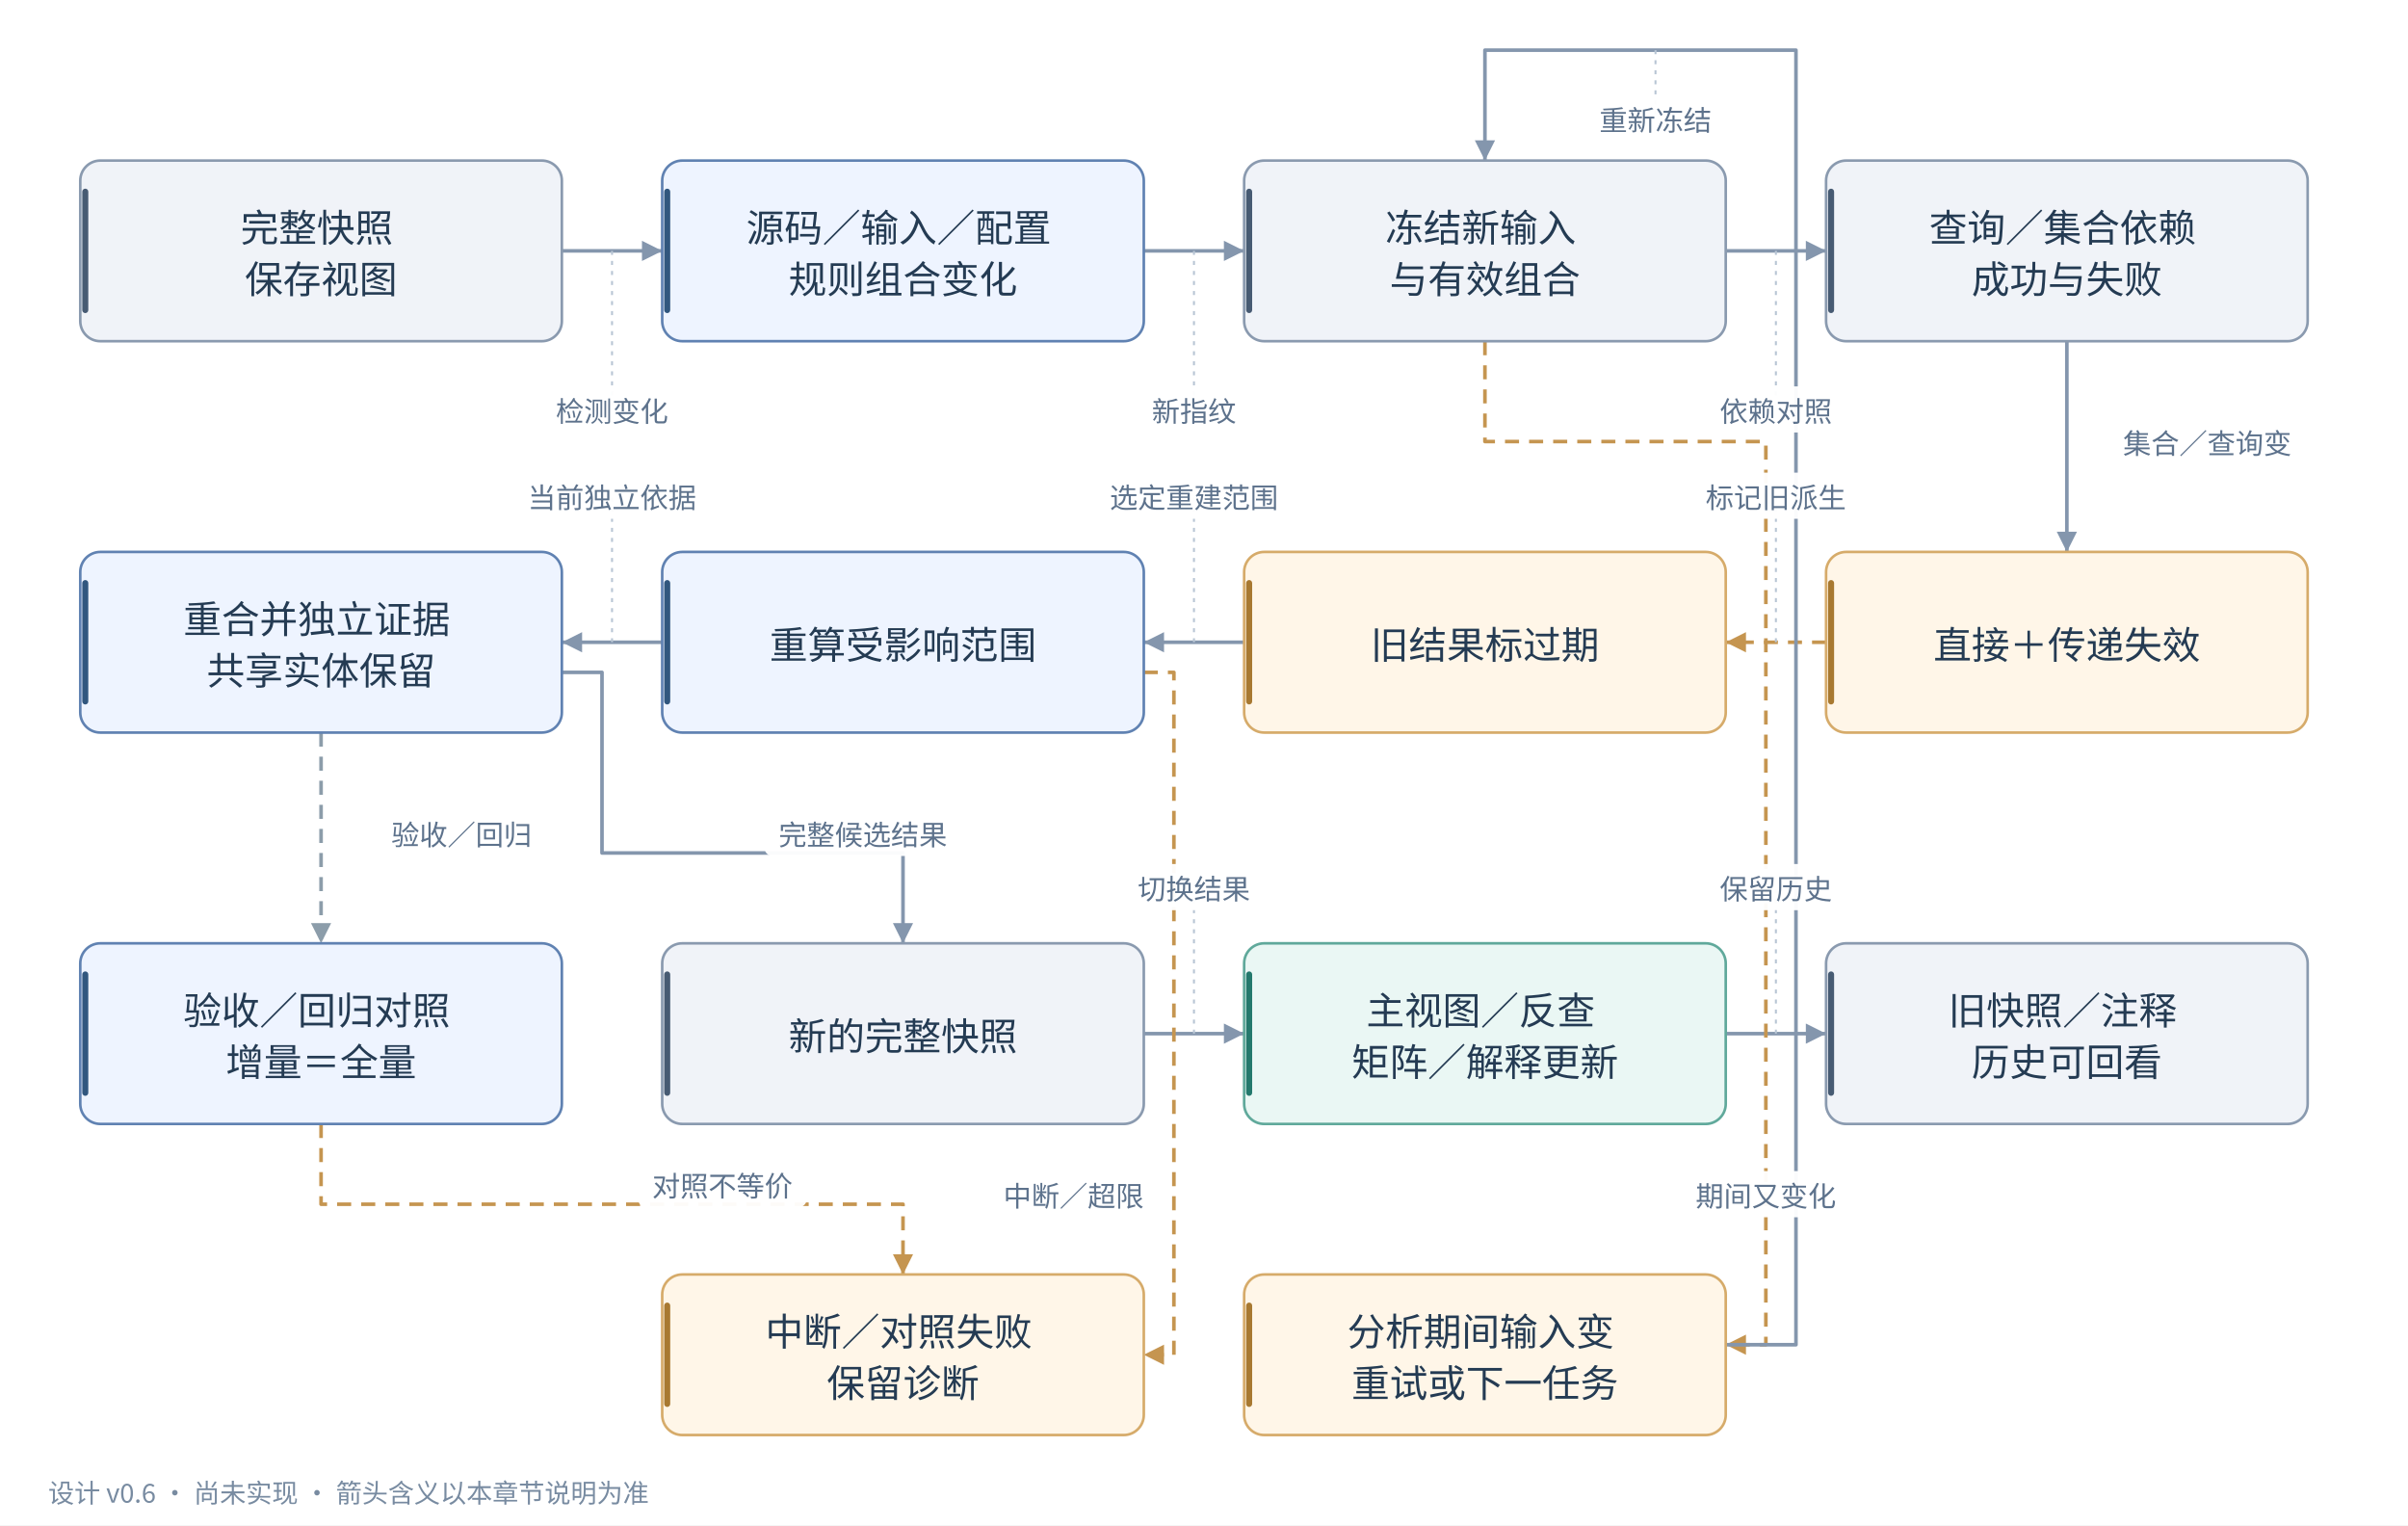
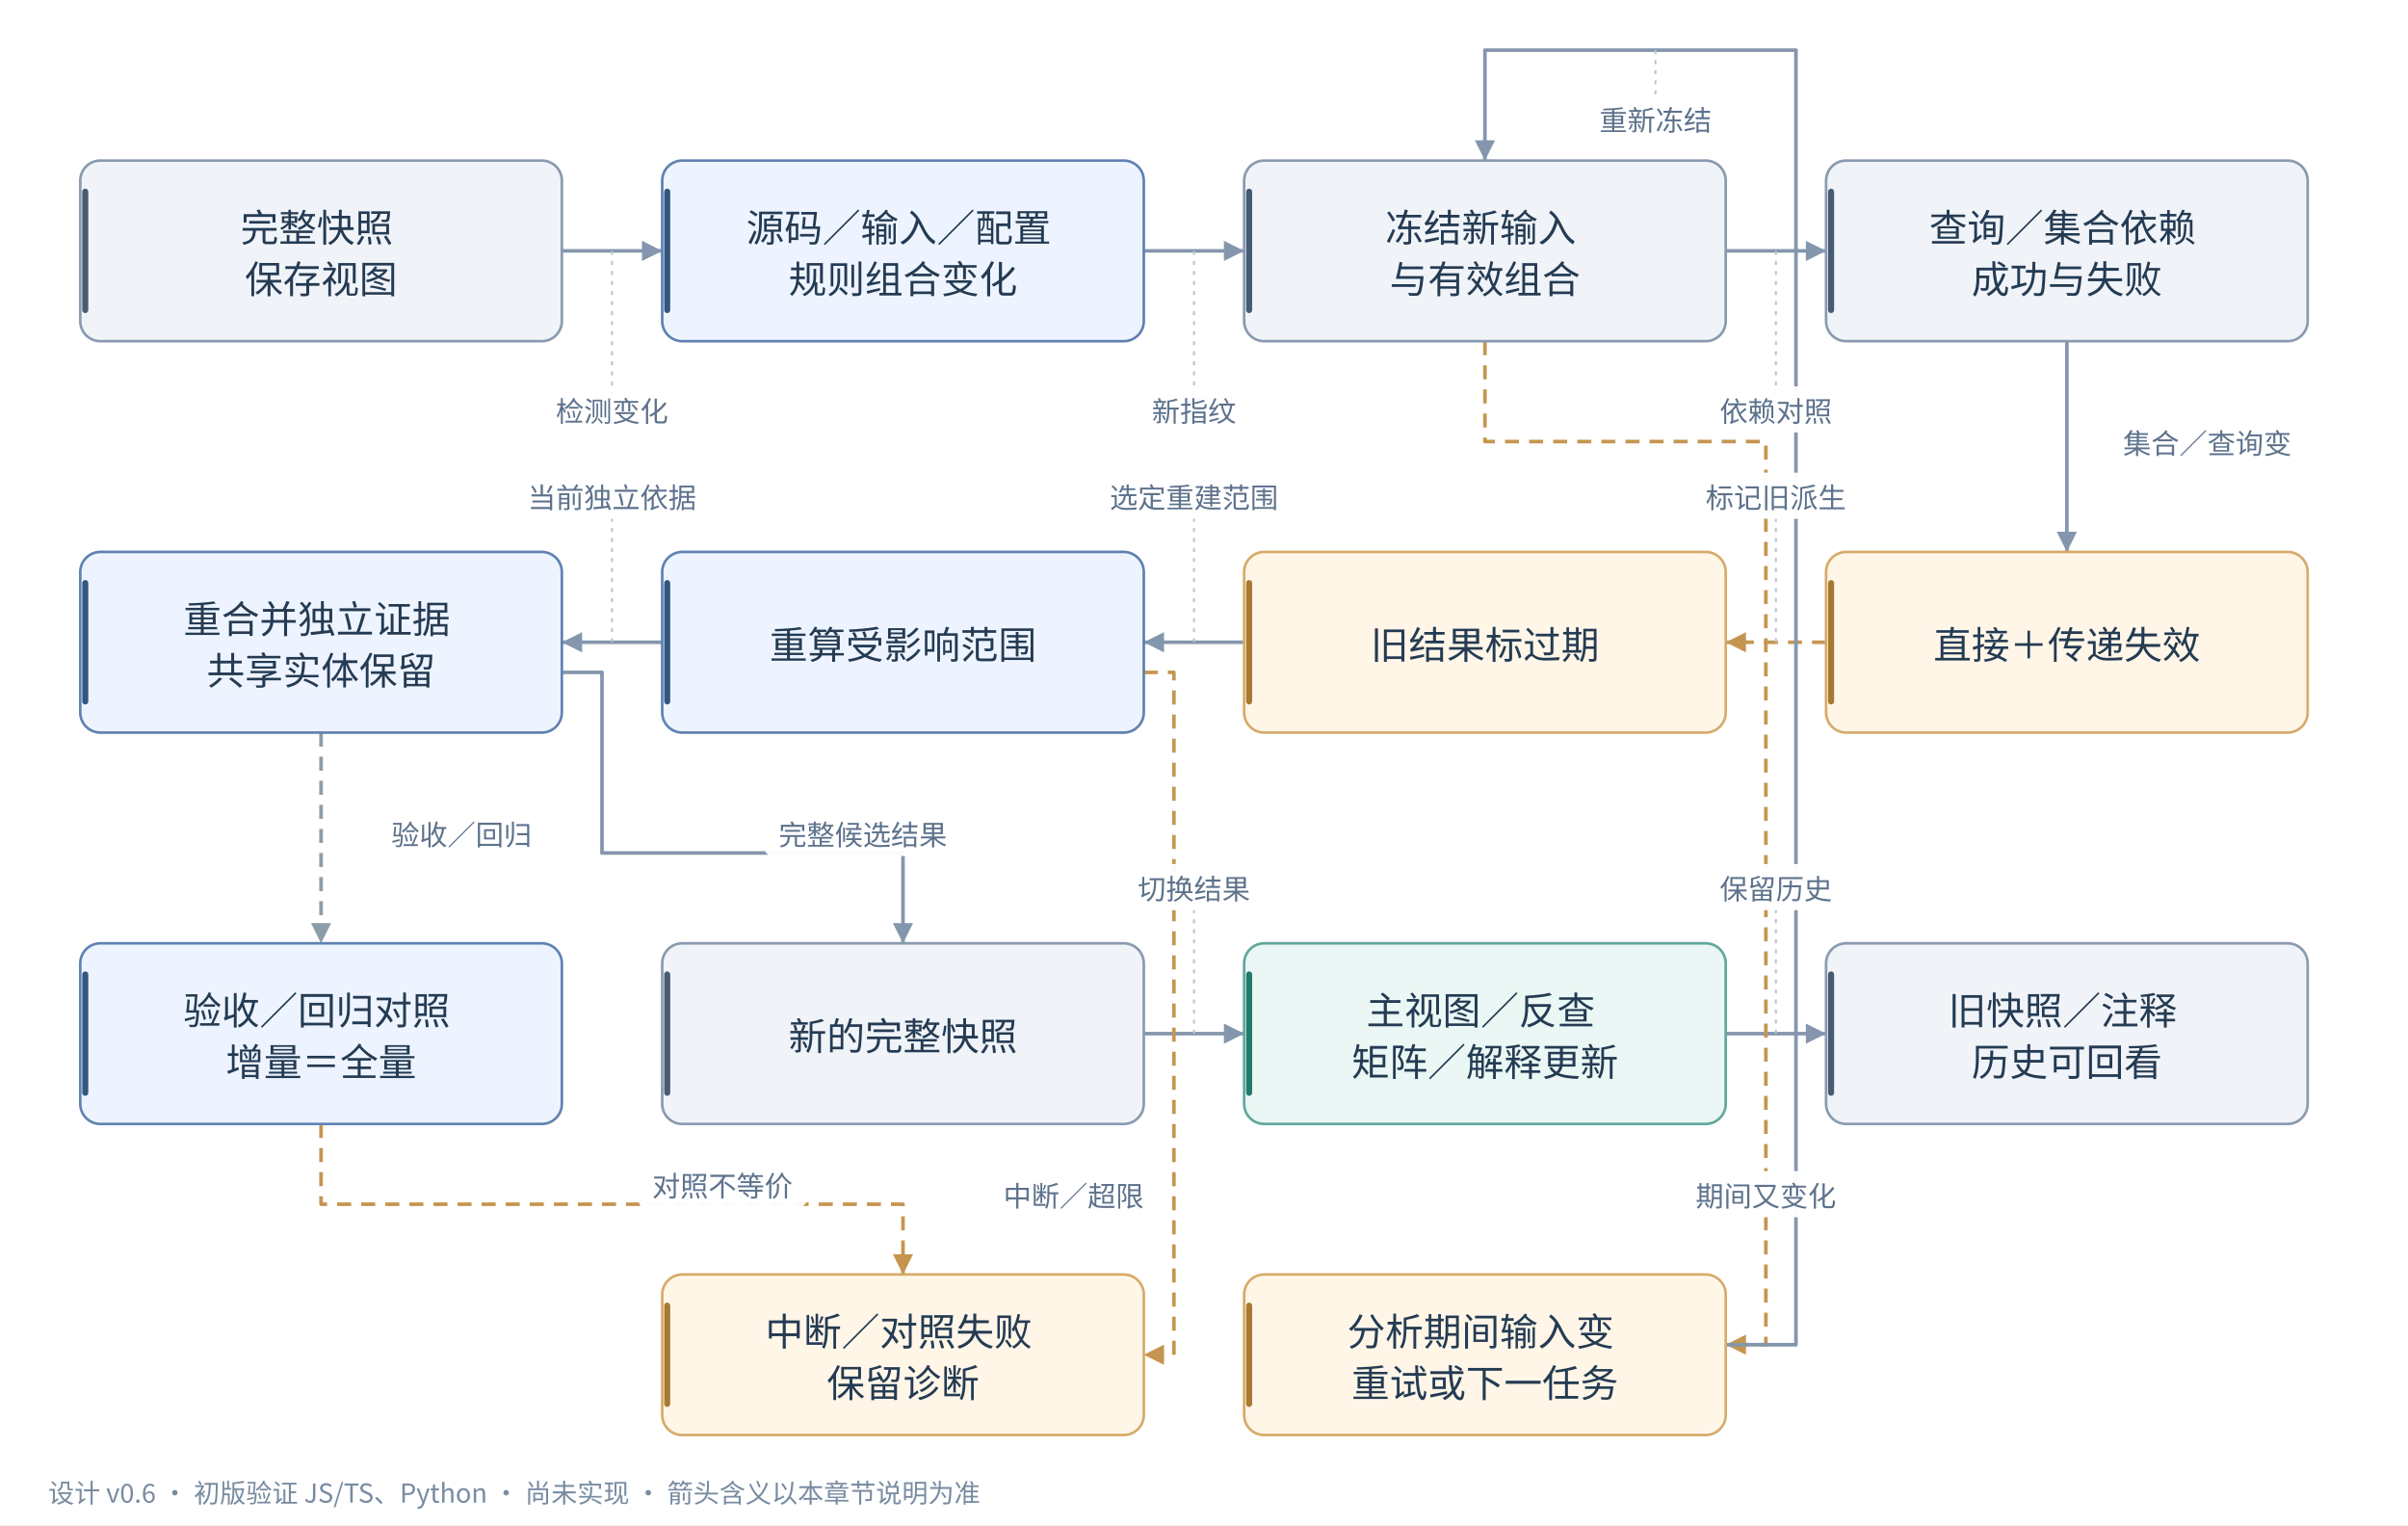
<svg xmlns="http://www.w3.org/2000/svg" viewBox="0 0 1200 760" width="1200" height="760" role="img" aria-labelledby="incremental-title incremental-desc">
  <style>text{font-family:"Microsoft YaHei","PingFang SC","Noto Sans CJK SC",sans-serif} .graph-node{cursor:pointer;outline:none}.graph-node:hover rect,.graph-node:focus rect{stroke-width:3;filter:brightness(.97)} .edge-label{pointer-events:none}</style>
  <defs>
    <marker id="incremental-flow" viewBox="0 0 10 10" refX="9" refY="5" markerWidth="7" markerHeight="7" orient="auto-start-reverse">
      <path d="M 1 1 L 9 5 L 1 9 z" fill="#8496ad" />
    </marker>
    <marker id="incremental-dependency" viewBox="0 0 10 10" refX="9" refY="5" markerWidth="7" markerHeight="7" orient="auto-start-reverse">
      <path d="M 1 1 L 9 5 L 1 9 z" fill="#8496ad" />
    </marker>
    <marker id="incremental-evidence" viewBox="0 0 10 10" refX="9" refY="5" markerWidth="7" markerHeight="7" orient="auto-start-reverse">
      <path d="M 1 1 L 9 5 L 1 9 z" fill="#8c9daa" />
    </marker>
    <marker id="incremental-optional" viewBox="0 0 10 10" refX="9" refY="5" markerWidth="7" markerHeight="7" orient="auto-start-reverse">
      <path d="M 1 1 L 9 5 L 1 9 z" fill="#ab8dbe" />
    </marker>
    <marker id="incremental-failure" viewBox="0 0 10 10" refX="9" refY="5" markerWidth="7" markerHeight="7" orient="auto-start-reverse">
      <path d="M 1 1 L 9 5 L 1 9 z" fill="#c59550" />
    </marker>
  </defs>
  <rect width="1200" height="760" fill="#fff" />
  <polyline points="280,125 330,125" fill="none" stroke="#8496ad" stroke-width="1.8" stroke-linejoin="round" marker-end="url(#incremental-flow)" />
  <polyline points="570,125 620,125" fill="none" stroke="#8496ad" stroke-width="1.8" stroke-linejoin="round" marker-end="url(#incremental-flow)" />
  <polyline points="860,125 910,125" fill="none" stroke="#8496ad" stroke-width="1.8" stroke-linejoin="round" marker-end="url(#incremental-flow)" />
  <polyline points="1030,170 1030,275" fill="none" stroke="#8496ad" stroke-width="1.8" stroke-linejoin="round" marker-end="url(#incremental-flow)" />
  <polyline points="910,320 860,320" fill="none" stroke="#c59550" stroke-width="1.8" stroke-linejoin="round" marker-end="url(#incremental-failure)" stroke-dasharray="7 5" />
  <polyline points="620,320 570,320" fill="none" stroke="#8496ad" stroke-width="1.8" stroke-linejoin="round" marker-end="url(#incremental-flow)" />
  <polyline points="330,320 280,320" fill="none" stroke="#8496ad" stroke-width="1.8" stroke-linejoin="round" marker-end="url(#incremental-flow)" />
  <polyline points="280,335 300,335 300,425 450,425 450,470" fill="none" stroke="#8496ad" stroke-width="1.8" stroke-linejoin="round" marker-end="url(#incremental-flow)" />
  <polyline points="160,365 160,470" fill="none" stroke="#8c9daa" stroke-width="1.8" stroke-linejoin="round" marker-end="url(#incremental-evidence)" stroke-dasharray="7 5" />
  <polyline points="570,515 620,515" fill="none" stroke="#8496ad" stroke-width="1.8" stroke-linejoin="round" marker-end="url(#incremental-flow)" />
  <polyline points="860,515 910,515" fill="none" stroke="#8496ad" stroke-width="1.8" stroke-linejoin="round" marker-end="url(#incremental-dependency)" />
  <polyline points="570,335 585,335 585,675 570,675" fill="none" stroke="#c59550" stroke-width="1.8" stroke-linejoin="round" marker-end="url(#incremental-failure)" stroke-dasharray="7 5" />
  <polyline points="160,560 160,600 450,600 450,635" fill="none" stroke="#c59550" stroke-width="1.8" stroke-linejoin="round" marker-end="url(#incremental-failure)" stroke-dasharray="7 5" />
  <polyline points="740,170 740,220 880,220 880,670 860,670" fill="none" stroke="#c59550" stroke-width="1.8" stroke-linejoin="round" marker-end="url(#incremental-failure)" stroke-dasharray="7 5" />
  <polyline points="860,670 895,670 895,25 740,25 740,80" fill="none" stroke="#8496ad" stroke-width="1.8" stroke-linejoin="round" marker-end="url(#incremental-flow)" />
  <g class="edge-label">
    <line x1="305" y1="125" x2="305" y2="204" stroke="#b8c5d4" stroke-width="1" stroke-dasharray="2 3" />
    <rect x="270" y="192.5" width="70" height="23" rx="4" fill="#fff" fill-opacity=".96" />
    <text text-anchor="middle" dominant-baseline="central" font-size="14" font-weight="400" fill="#5d728c">
      <tspan x="305" y="204">检测变化</tspan>
    </text>
  </g>
  <g class="edge-label">
    <line x1="595" y1="125" x2="595" y2="204" stroke="#b8c5d4" stroke-width="1" stroke-dasharray="2 3" />
    <rect x="567" y="192.5" width="56" height="23" rx="4" fill="#fff" fill-opacity=".96" />
    <text text-anchor="middle" dominant-baseline="central" font-size="14" font-weight="400" fill="#5d728c">
      <tspan x="595" y="204">新指纹</tspan>
    </text>
  </g>
  <g class="edge-label">
    <line x1="885" y1="125" x2="885" y2="204" stroke="#b8c5d4" stroke-width="1" stroke-dasharray="2 3" />
    <rect x="850" y="192.5" width="70" height="23" rx="4" fill="#fff" fill-opacity=".96" />
    <text text-anchor="middle" dominant-baseline="central" font-size="14" font-weight="400" fill="#5d728c">
      <tspan x="885" y="204">依赖对照</tspan>
    </text>
  </g>
  <g class="edge-label">
    <rect x="1051" y="208.5" width="98" height="23" rx="4" fill="#fff" fill-opacity=".96" />
    <text text-anchor="middle" dominant-baseline="central" font-size="14" font-weight="400" fill="#5d728c">
      <tspan x="1100" y="220">集合／查询变</tspan>
    </text>
  </g>
  <g class="edge-label">
    <line x1="885" y1="320" x2="885" y2="247" stroke="#b8c5d4" stroke-width="1" stroke-dasharray="2 3" />
    <rect x="843" y="235.5" width="84" height="23" rx="4" fill="#fff" fill-opacity=".96" />
    <text text-anchor="middle" dominant-baseline="central" font-size="14" font-weight="400" fill="#5d728c">
      <tspan x="885" y="247">标记旧派生</tspan>
    </text>
  </g>
  <g class="edge-label">
    <line x1="595" y1="320" x2="595" y2="247" stroke="#b8c5d4" stroke-width="1" stroke-dasharray="2 3" />
    <rect x="546" y="235.5" width="98" height="23" rx="4" fill="#fff" fill-opacity=".96" />
    <text text-anchor="middle" dominant-baseline="central" font-size="14" font-weight="400" fill="#5d728c">
      <tspan x="595" y="247">选定重建范围</tspan>
    </text>
  </g>
  <g class="edge-label">
    <line x1="305" y1="320" x2="305" y2="247" stroke="#b8c5d4" stroke-width="1" stroke-dasharray="2 3" />
    <rect x="256" y="235.5" width="98" height="23" rx="4" fill="#fff" fill-opacity=".96" />
    <text text-anchor="middle" dominant-baseline="central" font-size="14" font-weight="400" fill="#5d728c">
      <tspan x="305" y="247">当前独立依据</tspan>
    </text>
  </g>
  <g class="edge-label">
    <rect x="381" y="403.5" width="98" height="23" rx="4" fill="#fff" fill-opacity=".96" />
    <text text-anchor="middle" dominant-baseline="central" font-size="14" font-weight="400" fill="#5d728c">
      <tspan x="430" y="415">完整候选结果</tspan>
    </text>
  </g>
  <g class="edge-label">
    <rect x="188" y="403.5" width="84" height="23" rx="4" fill="#fff" fill-opacity=".96" />
    <text text-anchor="middle" dominant-baseline="central" font-size="14" font-weight="400" fill="#5d728c">
      <tspan x="230" y="415">验收／回归</tspan>
    </text>
  </g>
  <g class="edge-label">
    <line x1="595" y1="515" x2="595" y2="442" stroke="#b8c5d4" stroke-width="1" stroke-dasharray="2 3" />
    <rect x="560" y="430.5" width="70" height="23" rx="4" fill="#fff" fill-opacity=".96" />
    <text text-anchor="middle" dominant-baseline="central" font-size="14" font-weight="400" fill="#5d728c">
      <tspan x="595" y="442">切换结果</tspan>
    </text>
  </g>
  <g class="edge-label">
    <line x1="885" y1="515" x2="885" y2="442" stroke="#b8c5d4" stroke-width="1" stroke-dasharray="2 3" />
    <rect x="850" y="430.5" width="70" height="23" rx="4" fill="#fff" fill-opacity=".96" />
    <text text-anchor="middle" dominant-baseline="central" font-size="14" font-weight="400" fill="#5d728c">
      <tspan x="885" y="442">保留历史</tspan>
    </text>
  </g>
  <g class="edge-label">
    <rect x="493" y="583.5" width="84" height="23" rx="4" fill="#fff" fill-opacity=".96" />
    <text text-anchor="middle" dominant-baseline="central" font-size="14" font-weight="400" fill="#5d728c">
      <tspan x="535" y="595">中断／超限</tspan>
    </text>
  </g>
  <g class="edge-label">
    <rect x="318" y="578.5" width="84" height="23" rx="4" fill="#fff" fill-opacity=".96" />
    <text text-anchor="middle" dominant-baseline="central" font-size="14" font-weight="400" fill="#5d728c">
      <tspan x="360" y="590">对照不等价</tspan>
    </text>
  </g>
  <g class="edge-label">
    <rect x="838" y="583.5" width="84" height="23" rx="4" fill="#fff" fill-opacity=".96" />
    <text text-anchor="middle" dominant-baseline="central" font-size="14" font-weight="400" fill="#5d728c">
      <tspan x="880" y="595">期间又变化</tspan>
    </text>
  </g>
  <g class="edge-label">
    <line x1="825" y1="25" x2="825" y2="59" stroke="#b8c5d4" stroke-width="1" stroke-dasharray="2 3" />
    <rect x="790" y="47.5" width="70" height="23" rx="4" fill="#fff" fill-opacity=".96" />
    <text text-anchor="middle" dominant-baseline="central" font-size="14" font-weight="400" fill="#5d728c">
      <tspan x="825" y="59">重新冻结</tspan>
    </text>
  </g>
  <g class="graph-node" data-node-id="current" tabindex="0" role="button" aria-label="完整快照 保存视图：记录当前完整结果及其输入版本，保存的阅读视图仍指向这份快照。">
    <rect x="40" y="80" width="240" height="90" rx="10" fill="#f0f3f8" stroke="#8a9aaf" stroke-width="1.3" />
    <rect x="41" y="94" width="3" height="62" rx="1.5" fill="#475b73" />
    <text text-anchor="middle" dominant-baseline="central" font-size="19" font-weight="500" fill="#243b53">
      <tspan x="160" y="112.175">完整快照</tspan>
      <tspan x="160" y="137.825">保存视图</tspan>
    </text>
  </g>
  <g class="graph-node" data-node-id="change" tabindex="0" role="button" aria-label="源码／输入／配置 规则组合变化：代码、辅助输入、路由、身份配置或识别规则变化，都可能影响旧分析结论。">
    <rect x="330" y="80" width="240" height="90" rx="10" fill="#eef4ff" stroke="#6082b2" stroke-width="1.3" />
    <rect x="331" y="94" width="3" height="62" rx="1.5" fill="#31577e" />
    <text text-anchor="middle" dominant-baseline="central" font-size="19" font-weight="500" fill="#243b53">
      <tspan x="450" y="112.175">源码／输入／配置</tspan>
      <tspan x="450" y="137.825">规则组合变化</tspan>
    </text>
  </g>
  <g class="graph-node" data-node-id="freeze" tabindex="0" role="button" aria-label="冻结新输入 与有效组合：为下一次分析固定新的文件和规则组合，防止结果混用不同版本的输入。">
    <rect x="620" y="80" width="240" height="90" rx="10" fill="#f0f3f8" stroke="#8a9aaf" stroke-width="1.3" />
    <rect x="621" y="94" width="3" height="62" rx="1.5" fill="#475b73" />
    <text text-anchor="middle" dominant-baseline="central" font-size="19" font-weight="500" fill="#243b53">
      <tspan x="740" y="112.175">冻结新输入</tspan>
      <tspan x="740" y="137.825">与有效组合</tspan>
    </text>
  </g>
  <g class="graph-node" data-node-id="queries" tabindex="0" role="button" aria-label="查询／集合依赖 成功与失败：记录查询查过什么范围、有哪些候选；查找失败也可能因后续新增内容而改变。">
    <rect x="910" y="80" width="240" height="90" rx="10" fill="#f0f3f8" stroke="#8a9aaf" stroke-width="1.3" />
    <rect x="911" y="94" width="3" height="62" rx="1.5" fill="#475b73" />
    <text text-anchor="middle" dominant-baseline="central" font-size="19" font-weight="500" fill="#243b53">
      <tspan x="1030" y="112.175">查询／集合依赖</tspan>
      <tspan x="1030" y="137.825">成功与失败</tspan>
    </text>
  </g>
  <g class="graph-node" data-node-id="invalidate" tabindex="0" role="button" aria-label="直接＋传递失效：沿依赖找出直接和间接受影响的结果，让相关场景、反查和说明一起过期。">
    <rect x="910" y="275" width="240" height="90" rx="10" fill="#fff6e8" stroke="#d6ab6a" stroke-width="1.3" />
    <rect x="911" y="289" width="3" height="62" rx="1.5" fill="#a87931" />
    <text text-anchor="middle" dominant-baseline="central" font-size="19" font-weight="500" fill="#243b53">
      <tspan x="1030" y="320">直接＋传递失效</tspan>
    </text>
  </g>
  <g class="graph-node" data-node-id="stale" tabindex="0" role="button" aria-label="旧结果标过期：提醒读者旧说明尚未按新代码核对，更新完成前不能当作当前工程依据。">
    <rect x="620" y="275" width="240" height="90" rx="10" fill="#fff6e8" stroke="#d6ab6a" stroke-width="1.3" />
    <rect x="621" y="289" width="3" height="62" rx="1.5" fill="#a87931" />
    <text text-anchor="middle" dominant-baseline="central" font-size="19" font-weight="500" fill="#243b53">
      <tspan x="740" y="320">旧结果标过期</tspan>
    </text>
  </g>
  <g class="graph-node" data-node-id="recompute" tabindex="0" role="button" aria-label="重算受影响范围：按新版本重算受影响部分；范围无法确定时扩大到相关工程或全量重建。">
    <rect x="330" y="275" width="240" height="90" rx="10" fill="#eef4ff" stroke="#6082b2" stroke-width="1.3" />
    <rect x="331" y="289" width="3" height="62" rx="1.5" fill="#31577e" />
    <text text-anchor="middle" dominant-baseline="central" font-size="19" font-weight="500" fill="#243b53">
      <tspan x="450" y="320">重算受影响范围</tspan>
    </text>
  </g>
  <g class="graph-node" data-node-id="merge" tabindex="0" role="button" aria-label="重合并独立证据 共享实体保留：重新汇集仍有效的独立依据；其他场景仍支持的角色和策略不会随一条关系一起删除。">
    <rect x="40" y="275" width="240" height="90" rx="10" fill="#eef4ff" stroke="#6082b2" stroke-width="1.3" />
    <rect x="41" y="289" width="3" height="62" rx="1.5" fill="#31577e" />
    <text text-anchor="middle" dominant-baseline="central" font-size="19" font-weight="500" fill="#243b53">
      <tspan x="160" y="307.175">重合并独立证据</tspan>
      <tspan x="160" y="332.825">共享实体保留</tspan>
    </text>
  </g>
  <g class="graph-node" data-node-id="compare" tabindex="0" role="button" aria-label="验收／回归对照 增量＝全量：在验收和回归中比较同输入的增量与全量结果，不是每次更新都必须执行的任务。">
    <rect x="40" y="470" width="240" height="90" rx="10" fill="#eef4ff" stroke="#6082b2" stroke-width="1.3" />
    <rect x="41" y="484" width="3" height="62" rx="1.5" fill="#31577e" />
    <text text-anchor="middle" dominant-baseline="central" font-size="19" font-weight="500" fill="#243b53">
      <tspan x="160" y="502.175">验收／回归对照</tspan>
      <tspan x="160" y="527.825">增量＝全量</tspan>
    </text>
  </g>
  <g class="graph-node" data-node-id="publish" tabindex="0" role="button" aria-label="新的完整快照：相关重算和合并完成后发布同一输入版本的完整快照，中断结果不能替换它。">
    <rect x="330" y="470" width="240" height="90" rx="10" fill="#f0f3f8" stroke="#8a9aaf" stroke-width="1.3" />
    <rect x="331" y="484" width="3" height="62" rx="1.5" fill="#475b73" />
    <text text-anchor="middle" dominant-baseline="central" font-size="19" font-weight="500" fill="#243b53">
      <tspan x="450" y="515">新的完整快照</tspan>
    </text>
  </g>
  <g class="graph-node" data-node-id="views" tabindex="0" role="button" aria-label="主视图／反查 矩阵／解释更新：根据更新后的同一组步骤关系同步刷新场景、角色反查、条件矩阵和解释。">
    <rect x="620" y="470" width="240" height="90" rx="10" fill="#eaf7f4" stroke="#60a99b" stroke-width="1.3" />
    <rect x="621" y="484" width="3" height="62" rx="1.5" fill="#24796d" />
    <text text-anchor="middle" dominant-baseline="central" font-size="19" font-weight="500" fill="#243b53">
      <tspan x="740" y="502.175">主视图／反查</tspan>
      <tspan x="740" y="527.825">矩阵／解释更新</tspan>
    </text>
  </g>
  <g class="graph-node" data-node-id="history" tabindex="0" role="button" aria-label="旧快照／注释 历史可回看：保留旧快照和注释，方便回看当时依据，同时明确它们属于历史版本。">
    <rect x="910" y="470" width="240" height="90" rx="10" fill="#f0f3f8" stroke="#8a9aaf" stroke-width="1.3" />
    <rect x="911" y="484" width="3" height="62" rx="1.5" fill="#475b73" />
    <text text-anchor="middle" dominant-baseline="central" font-size="19" font-weight="500" fill="#243b53">
      <tspan x="1030" y="502.175">旧快照／注释</tspan>
      <tspan x="1030" y="527.825">历史可回看</tspan>
    </text>
  </g>
  <g class="graph-node" data-node-id="incomplete" tabindex="0" role="button" aria-label="中断／对照失败 保留诊断：分析中断时保留完整旧结果；验收对照失败时保存差异和诊断，等待修正复测。">
    <rect x="330" y="635" width="240" height="80" rx="10" fill="#fff6e8" stroke="#d6ab6a" stroke-width="1.3" />
    <rect x="331" y="649" width="3" height="52" rx="1.5" fill="#a87931" />
    <text text-anchor="middle" dominant-baseline="central" font-size="19" font-weight="500" fill="#243b53">
      <tspan x="450" y="662.175">中断／对照失败</tspan>
      <tspan x="450" y="687.825">保留诊断</tspan>
    </text>
  </g>
  <g class="graph-node" data-node-id="input_moved" tabindex="0" role="button" aria-label="分析期间输入变 重试或下一任务：分析期间文件变化时重试或安排下一任务，避免发布混合新旧输入的完整结果。">
    <rect x="620" y="635" width="240" height="80" rx="10" fill="#fff6e8" stroke="#d6ab6a" stroke-width="1.3" />
    <rect x="621" y="649" width="3" height="52" rx="1.5" fill="#a87931" />
    <text text-anchor="middle" dominant-baseline="central" font-size="19" font-weight="500" fill="#243b53">
      <tspan x="740" y="662.175">分析期间输入变</tspan>
      <tspan x="740" y="687.825">重试或下一任务</tspan>
    </text>
  </g>
  <text text-anchor="start" dominant-baseline="central" font-size="13" font-weight="400" fill="#788ba1">
-     <tspan x="24" y="743">设计 v0.6 · 尚未实现 · 箭头含义以本章节说明为准</tspan>
+     <tspan x="24" y="743">设计 v0.6 · 初版验证 JS/TS、Python · 尚未实现 · 箭头含义以本章节说明为准</tspan>
  </text>
</svg>
